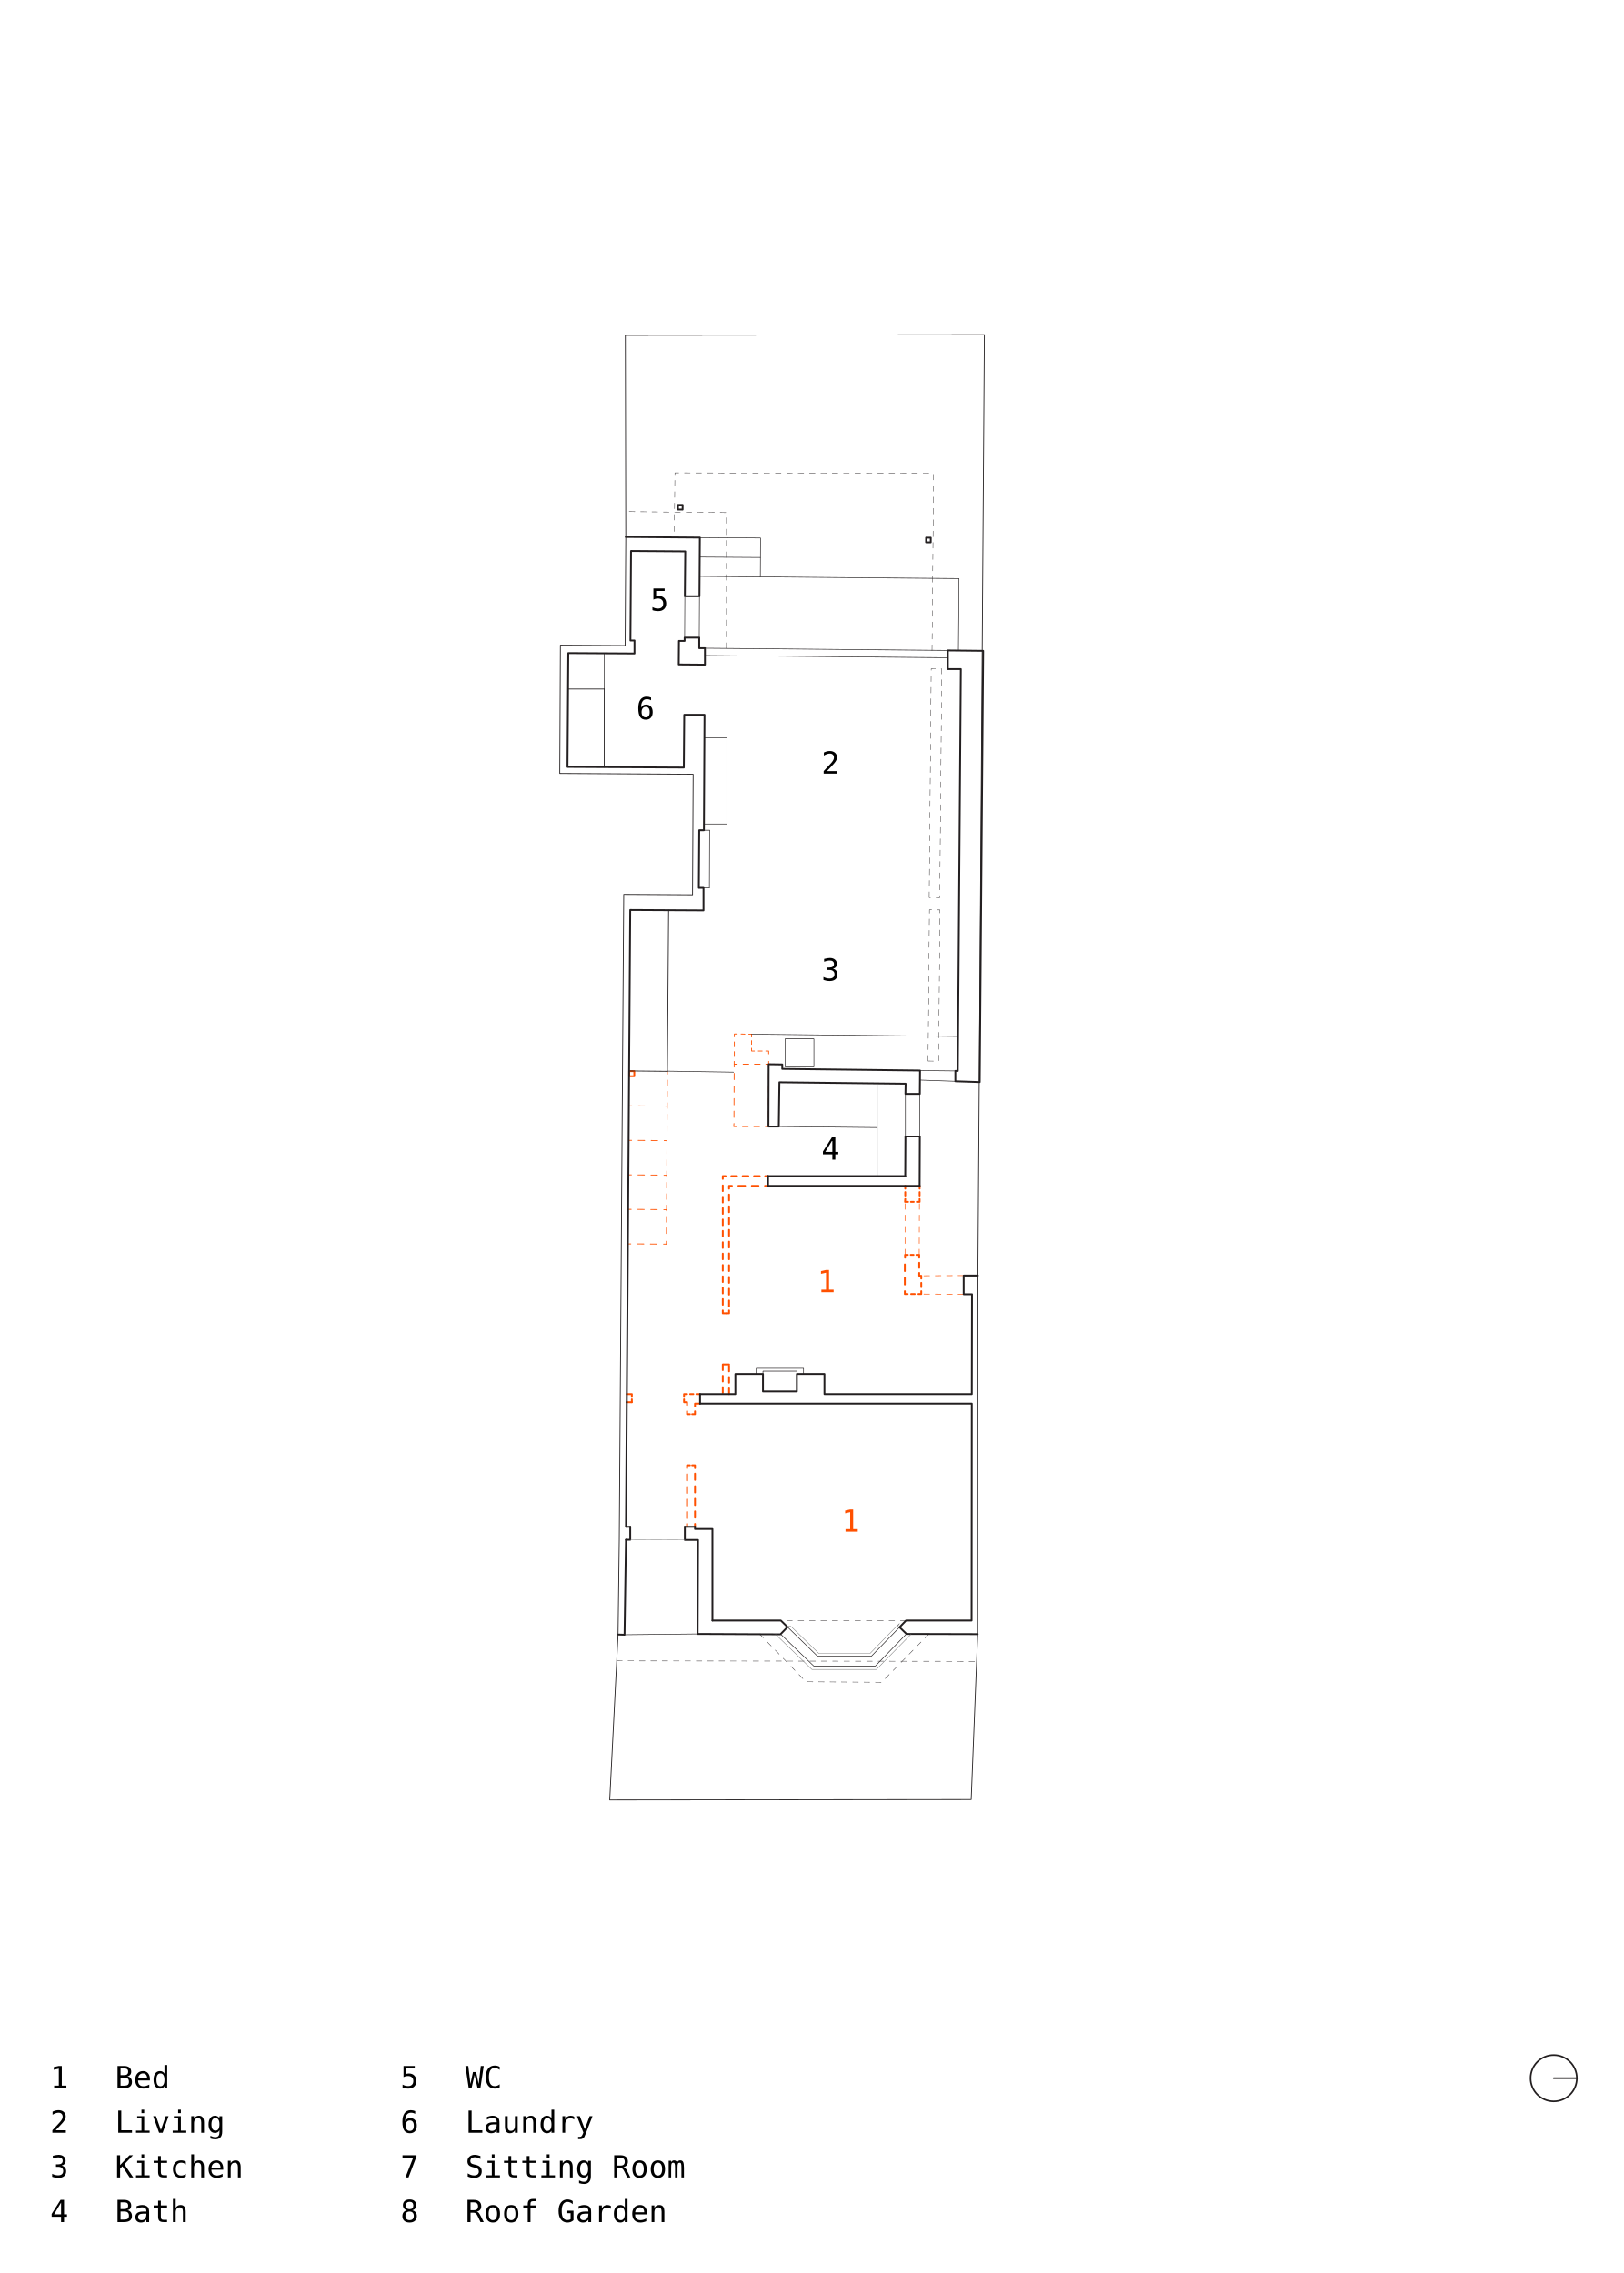
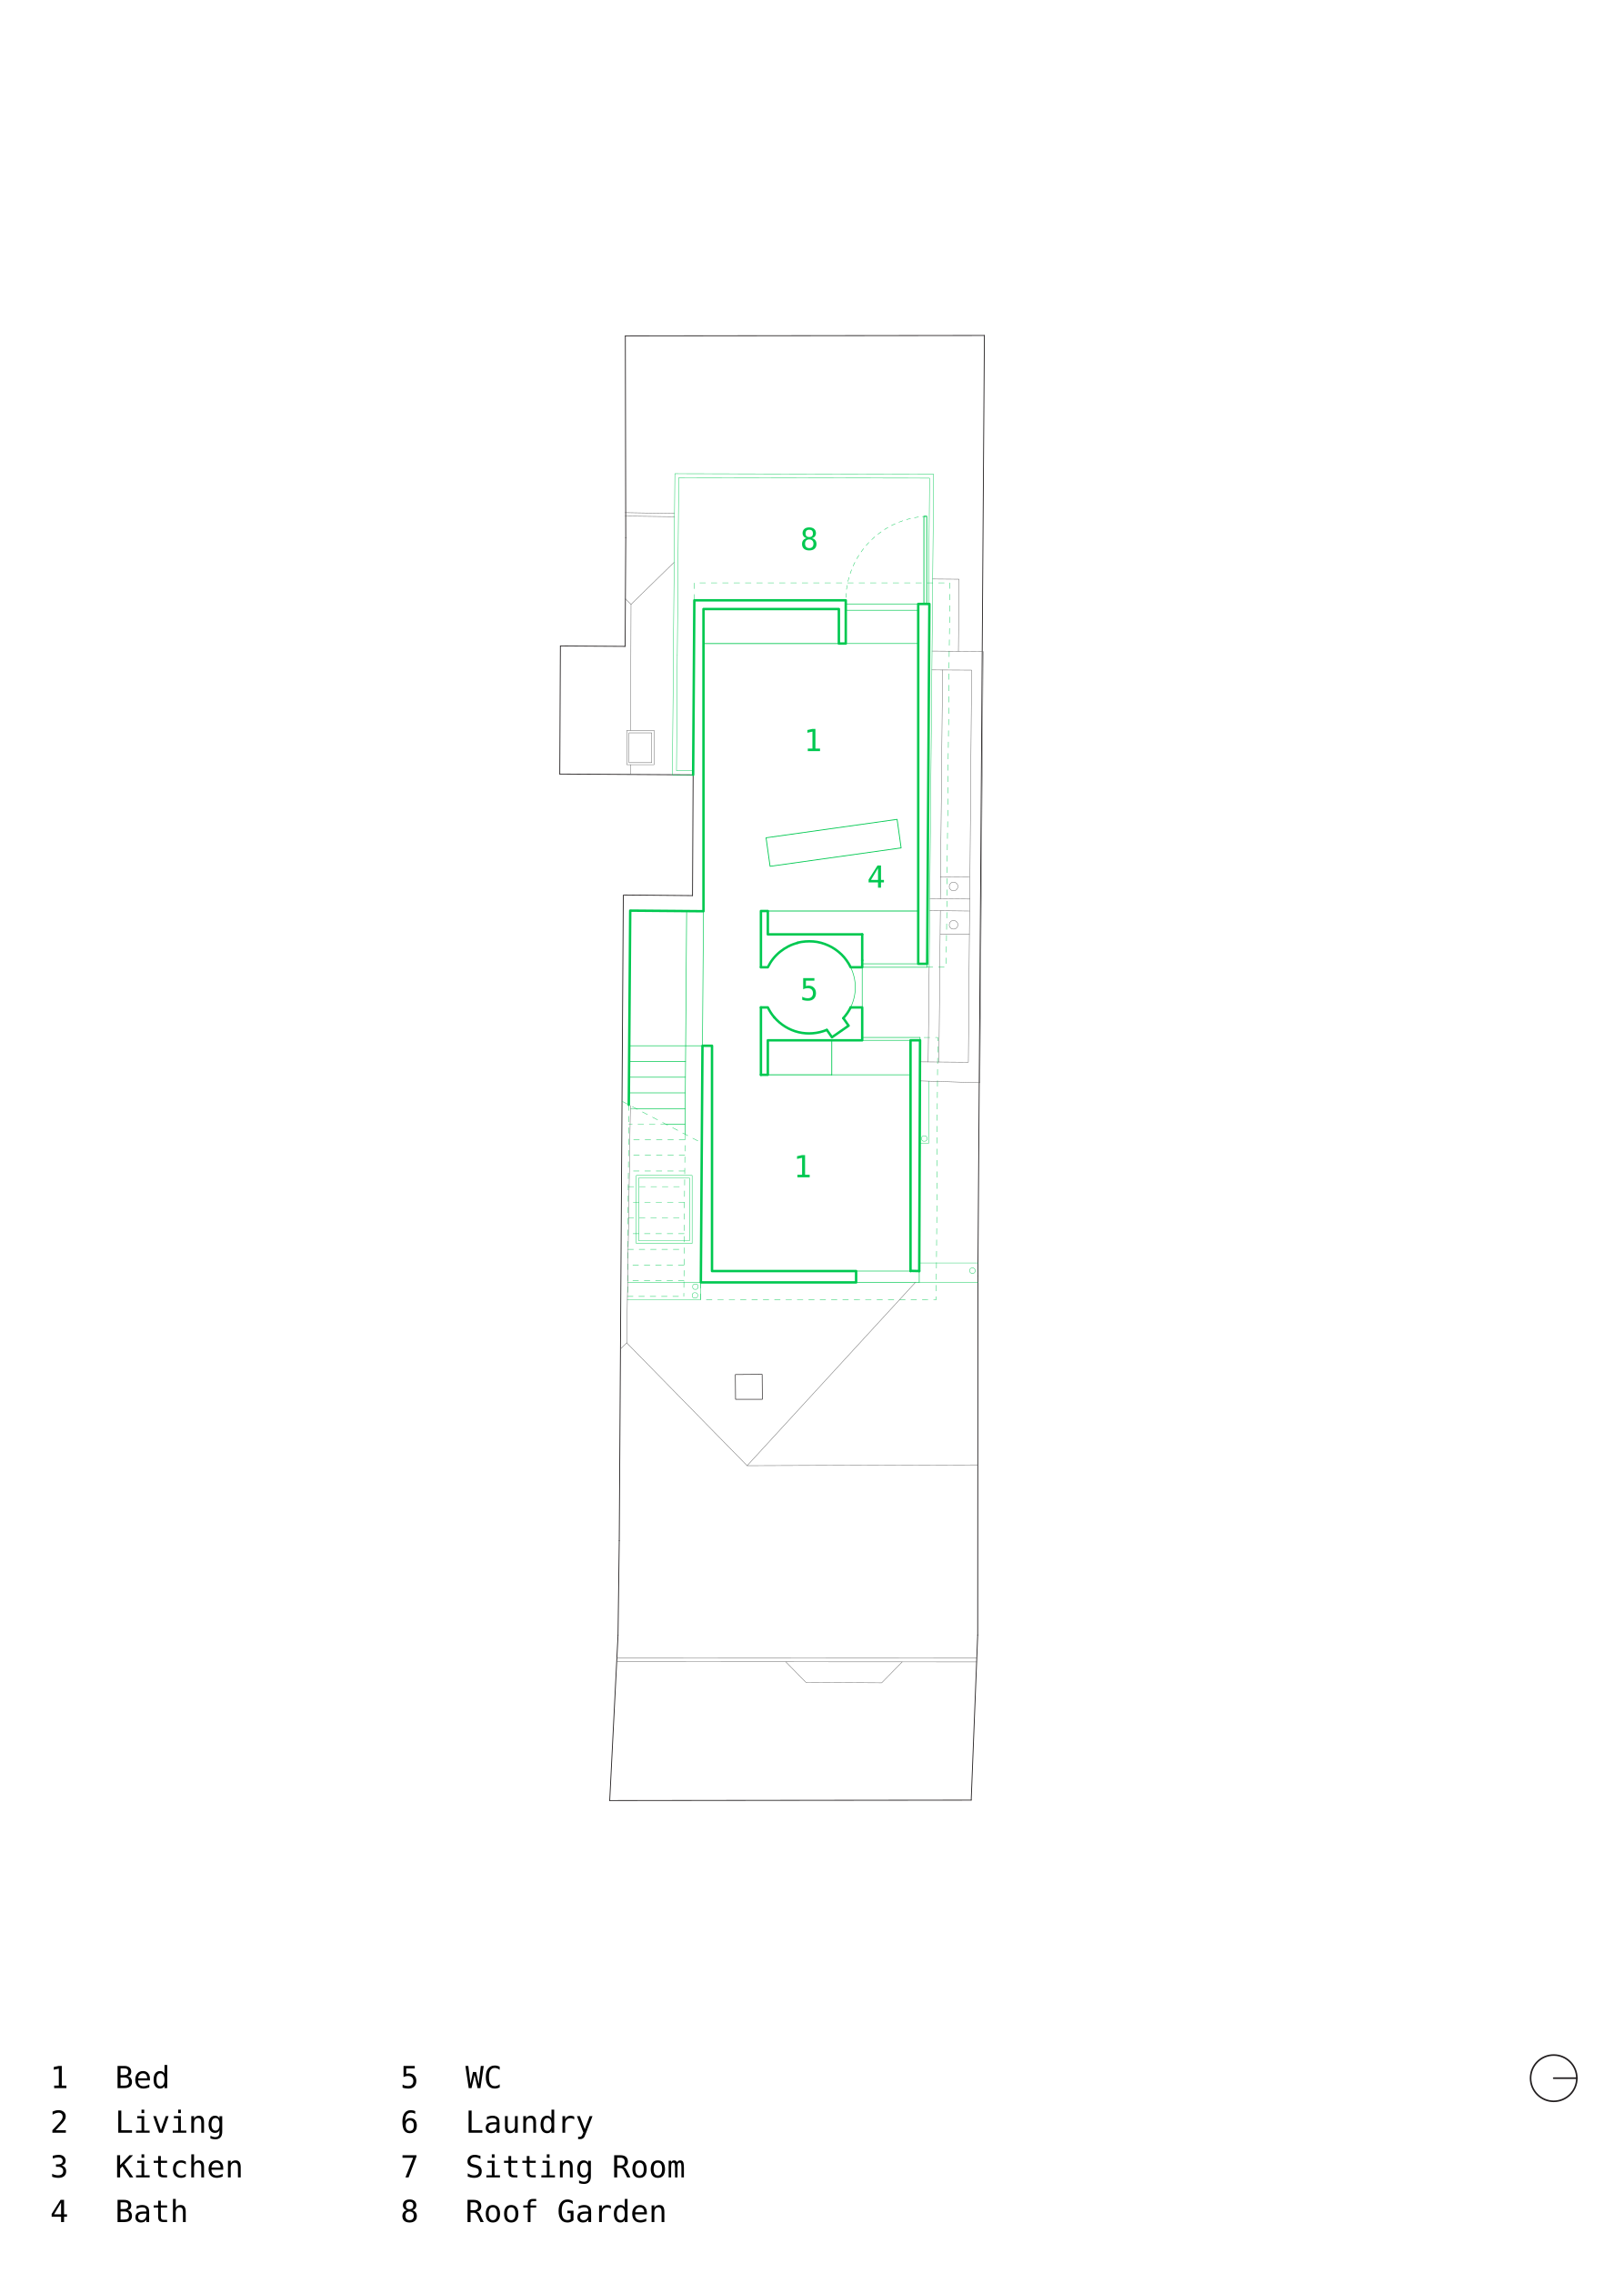
<svg xmlns="http://www.w3.org/2000/svg" id="Layer_1" version="1.1" viewBox="0 0 800 1120">
  <defs>
    <style>
      .st0 {
        stroke-width: .8px;
      }

-       .st0, .st1, .st2, .st3, .st4, .st5, .st6, .st7, .st8, .st9, .st10, .st11, .st12, .st13, .st14, .st15, .st16, .st17, .st18, .st19, .st20, .st21, .st22, .st23, .st24, .st25, .st26, .st27, .st28 {
+       .st0, .st1, .st2 {
+         stroke: #231f20;
+       }
+ 
+       .st0, .st1, .st2, .st3, .st4, .st5, .st6, .st7, .st8, .st9, .st10 {
        fill: none;
        stroke-linecap: round;
        stroke-linejoin: round;
      }

-       .st0, .st1, .st2, .st5, .st6, .st17, .st18 {
-         stroke: #231f20;
-       }
- 
-       .st1 {
-         stroke-width: .9px;
-       }
- 
-       .st2, .st3, .st9, .st10, .st11, .st13, .st19, .st20, .st21, .st22, .st24, .st25, .st26, .st28 {
-         stroke-width: .9px;
-       }
- 
-       .st3 {
-         stroke-dasharray: 2.1 2.1;
-       }
- 
-       .st3, .st4, .st7, .st8, .st9, .st10, .st11, .st12, .st13, .st15, .st16, .st19, .st20, .st21, .st22, .st23, .st24, .st25, .st26, .st27, .st28 {
-         stroke: #ff5000;
-       }
- 
-       .st4 {
-         stroke-dasharray: 1.9 1.9;
-       }
- 
-       .st4, .st5, .st7, .st8, .st12, .st15, .st23, .st27 {
-         stroke-width: .4px;
-       }
- 
-       .st29, .st30, .st31, .st32 {
+       .st11, .st12, .st13 {
        isolation: isolate;
      }

-       .st29, .st30, .st32 {
+       .st11, .st13 {
        font-family: AndaleMono, 'Andale Mono';
        font-size: 15px;
      }

-       .st6, .st16 {
+       .st1, .st4 {
+         stroke-width: .4px;
+       }
+ 
+       .st2 {
        stroke-width: .3px;
      }

-       .st30 {
-         fill: #ff5000;
+       .st3 {
+         stroke: #5b5b5b;
+       }
+ 
+       .st3, .st8, .st9, .st10 {
+         stroke-width: .2px;
+       }
+ 
+       .st4, .st5, .st6, .st7, .st8, .st9, .st10 {
+         stroke: #00c850;
+       }
+ 
+       .st5 {
+         stroke-width: .4px;
+       }
+ 
+       .st6 {
+         stroke-width: .3px;
      }

      .st7 {
-         stroke-dasharray: 2.4 2.4;
-       }
- 
-       .st8, .st10 {
-         stroke-dasharray: 2.8 2.8;
-       }
- 
-       .st9 {
-         stroke-dasharray: 2.5 2.5;
-       }
- 
-       .st11 {
-         stroke-dasharray: 3.3 3.3;
-       }
- 
-       .st12 {
-         stroke-dasharray: 3.2 3.2;
-       }
- 
-       .st13, .st16 {
-         stroke-dasharray: 2.8;
-       }
- 
-       .st14 {
-         stroke: #696969;
-       }
- 
-       .st14, .st18 {
-         stroke-width: .2px;
-       }
- 
-       .st15, .st19 {
-         stroke-dasharray: 1.8 1.8;
-       }
- 
-       .st17 {
-         stroke-width: .2px;
-       }
- 
-       .st17, .st18 {
+         stroke-width: 1.2px;
+       }
+ 
+       .st8 {
+         stroke-dasharray: 2;
+       }
+ 
+       .st13 {
+         fill: #00c850;
+       }
+ 
+       .st10 {
        stroke-dasharray: 2.8 2.8 2.8 2.8 2.8 2.8;
-       }
- 
-       .st21 {
-         stroke-dasharray: 1.6 1.6;
-       }
- 
-       .st22 {
-         stroke-dasharray: 2.5;
-       }
- 
-       .st24 {
-         stroke-dasharray: 1.4 1.4;
-       }
- 
-       .st25 {
-         stroke-dasharray: 2.9 2.9;
-       }
- 
-       .st26, .st27 {
-         stroke-dasharray: 3.1 3.1;
-       }
- 
-       .st28 {
-         stroke-dasharray: 1.7 1.7;
-       }
- 
-       .st32 {
-         letter-spacing: .9em;
      }
    </style>
  </defs>
  <g id="_0-PLAN-ABOVE">
-     <polyline class="st18" points="457.7 805.1 434.4 828.9 397.1 828.7 374.2 805.1" />
-     <line class="st18" x1="446.4" y1="798.5" x2="384.7" y2="798.5" />
-   </g>
-   <g id="_0-Demolition">
-     <g>
-       <line class="st23" x1="361.7" y1="524.4" x2="361.7" y2="523" />
-       <line class="st7" x1="361.8" y1="520.6" x2="361.8" y2="512.1" />
-       <polyline class="st23" points="361.8 510.9 361.8 509.5 363.2 509.5" />
-       <line class="st4" x1="365.1" y1="509.5" x2="368" y2="509.6" />
-       <polyline class="st23" points="368.9 509.6 370.3 509.6 370.3 511" />
-       <line class="st15" x1="370.3" y1="512.8" x2="370.3" y2="515.6" />
-       <polyline class="st23" points="370.3 516.5 370.3 517.9 371.7 517.9" />
-       <line class="st4" x1="373.6" y1="517.9" x2="376.4" y2="517.9" />
-       <polyline class="st23" points="377.3 517.9 378.7 517.9 378.7 519.3" />
-       <line class="st23" x1="378.7" y1="523" x2="378.7" y2="524.4" />
-     </g>
-     <g>
-       <polyline class="st23" points="378.7 525.9 378.7 524.4 377.3 524.4" />
-       <line class="st8" x1="374.5" y1="524.4" x2="364.6" y2="524.4" />
-       <polyline class="st23" points="363.2 524.4 361.7 524.4 361.7 525.8" />
-       <line class="st27" x1="361.7" y1="528.9" x2="361.6" y2="552.1" />
-       <polyline class="st23" points="361.6 553.6 361.5 555.1 363 555.1" />
-       <line class="st8" x1="365.8" y1="555.1" x2="375.7" y2="555.1" />
-       <polyline class="st23" points="377.1 555.1 378.6 555.1 378.6 553.6" />
-       <line class="st27" x1="378.6" y1="550.6" x2="378.7" y2="527.4" />
-     </g>
-     <g>
-       <line class="st20" x1="342.4" y1="752.3" x2="342.4" y2="750.9" />
-       <line class="st26" x1="342.4" y1="747.8" x2="342.4" y2="724.9" />
-       <polyline class="st20" points="342.4 723.4 342.4 722 341 722" />
-       <polyline class="st20" points="339.9 722 338.5 722 338.5 723.4" />
-       <line class="st26" x1="338.5" y1="726.4" x2="338.5" y2="749.4" />
-       <line class="st20" x1="338.5" y1="750.9" x2="338.5" y2="752.3" />
-     </g>
-     <g>
-       <line class="st23" x1="309.4" y1="612.9" x2="310.8" y2="612.9" />
-       <line class="st12" x1="314" y1="612.9" x2="325.3" y2="613" />
-       <line class="st23" x1="326.9" y1="613" x2="328.3" y2="613" />
-     </g>
-     <line class="st16" x1="445.9" y1="618.3" x2="445.9" y2="592.2" />
-     <line class="st13" x1="356.1" y1="672.3" x2="356.1" y2="686.9" />
-     <line class="st13" x1="359.2" y1="672.3" x2="356.1" y2="672.3" />
-     <line class="st13" x1="359.2" y1="686.9" x2="359.2" y2="672.3" />
-     <g>
-       <polyline class="st20" points="453.9 636.2 453.9 637.6 452.5 637.6" />
-       <line class="st19" x1="450.7" y1="637.6" x2="448.1" y2="637.6" />
-       <polyline class="st20" points="447.2 637.6 445.8 637.6 445.8 636.2" />
-       <line class="st11" x1="445.8" y1="632.9" x2="445.8" y2="621.4" />
-       <polyline class="st20" points="445.9 619.7 445.9 618.3 447.3 618.3" />
-       <line class="st24" x1="448.7" y1="618.3" x2="450.8" y2="618.3" />
-       <polyline class="st20" points="451.5 618.3 452.9 618.3 452.9 619.7" />
-       <line class="st9" x1="452.9" y1="622.2" x2="452.9" y2="625.9" />
-       <polyline class="st20" points="452.9 627.2 452.9 628.6 453.9 628.6 453.9 630" />
-       <line class="st3" x1="453.9" y1="632.1" x2="453.9" y2="635.2" />
-     </g>
-     <line class="st22" x1="311.3" y1="690.9" x2="308.8" y2="690.9" />
-     <g>
-       <line class="st23" x1="328.4" y1="596.1" x2="327" y2="596.1" />
-       <line class="st12" x1="323.8" y1="596" x2="312.6" y2="595.9" />
-       <line class="st23" x1="311" y1="595.9" x2="309.5" y2="595.9" />
-     </g>
-     <g>
-       <line class="st20" x1="378.3" y1="584.3" x2="376.9" y2="584.3" />
-       <line class="st11" x1="373.7" y1="584.3" x2="362.2" y2="584.3" />
-       <polyline class="st20" points="360.6 584.3 359.2 584.3 359.2 585.7" />
-       <line class="st25" x1="359.2" y1="588.6" x2="359.2" y2="644.3" />
-       <polyline class="st20" points="359.2 645.7 359.2 647.1 357.8 647.1" />
-       <polyline class="st20" points="357.5 647.1 356.1 647.1 356.1 645.7" />
-       <line class="st10" x1="356.1" y1="642.9" x2="356.1" y2="582.3" />
-       <polyline class="st20" points="356.1 580.9 356.1 579.5 357.5 579.5" />
-       <line class="st10" x1="360.3" y1="579.5" x2="375.6" y2="579.5" />
-       <line class="st20" x1="377" y1="579.5" x2="378.4" y2="579.5" />
-     </g>
-     <line class="st16" x1="452.9" y1="618.3" x2="453" y2="592.2" />
-     <line class="st16" x1="474.8" y1="628.5" x2="453.9" y2="628.6" />
-     <line class="st16" x1="474.8" y1="637.7" x2="453.9" y2="637.6" />
-     <g>
-       <line class="st23" x1="328.5" y1="579.1" x2="327.1" y2="579.1" />
-       <line class="st12" x1="323.9" y1="579" x2="312.7" y2="578.9" />
-       <line class="st23" x1="311.1" y1="578.9" x2="309.7" y2="578.9" />
-     </g>
-     <g>
-       <line class="st23" x1="328.6" y1="562.1" x2="327.2" y2="562" />
-       <line class="st12" x1="324" y1="562" x2="312.8" y2="561.9" />
-       <line class="st23" x1="311.2" y1="561.9" x2="309.8" y2="561.9" />
-     </g>
-     <g>
-       <line class="st23" x1="328.7" y1="545.1" x2="327.3" y2="545" />
-       <line class="st12" x1="324.1" y1="545" x2="312.9" y2="544.9" />
-       <line class="st23" x1="311.3" y1="544.9" x2="309.9" y2="544.9" />
-     </g>
-     <g>
-       <line class="st23" x1="328.8" y1="527.9" x2="328.8" y2="529.3" />
-       <line class="st8" x1="328.8" y1="532.2" x2="328.3" y2="610.2" />
-       <line class="st23" x1="328.3" y1="611.6" x2="328.3" y2="613" />
-     </g>
-     <g>
-       <polyline class="st20" points="308.8 686.9 311.3 686.9 311.3 688.3" />
-       <line class="st20" x1="311.3" y1="689.5" x2="311.3" y2="690.9" />
-     </g>
-     <g>
-       <polyline class="st20" points="344.5 691.6 342.4 691.6 342.4 693" />
-       <polyline class="st20" points="342.4 695.4 342.4 696.8 341 696.8" />
-       <polyline class="st20" points="339.9 696.8 338.5 696.8 338.5 695.4" />
-       <polyline class="st20" points="338.5 692.3 338.5 690.9 337 690.9 337 689.5" />
-       <polyline class="st20" points="337 688.3 337 686.9 338.5 686.9" />
-       <line class="st21" x1="340" y1="686.9" x2="342.3" y2="686.9" />
-       <line class="st20" x1="343.1" y1="686.9" x2="344.5" y2="686.9" />
-     </g>
-     <g>
-       <line class="st20" x1="453.1" y1="584.3" x2="453.1" y2="585.7" />
-       <line class="st28" x1="453.1" y1="587.4" x2="453.1" y2="590" />
-       <polyline class="st20" points="453.1 590.8 453.1 592.2 453 592.2 451.7 592.2" />
-       <line class="st24" x1="450.2" y1="592.2" x2="448.1" y2="592.2" />
-       <polyline class="st20" points="447.4 592.2 445.9 592.2 446 590.8" />
-       <line class="st28" x1="446" y1="589.1" x2="446" y2="586.6" />
-       <line class="st20" x1="446" y1="585.7" x2="446" y2="584.3" />
-     </g>
-     <rect class="st20" x="310" y="527.8" width="2.5" height="2.5" />
+     <line class="st4" x1="378.3" y1="448.9" x2="452.4" y2="448.9" />
+   </g>
+   <g id="_0-05-Ele">
+     <polyline class="st3" points="459.5 285.3 472.5 285.4 472.2 320.9" />
  </g>
  <g id="_0-00-Title">
-     <polygon class="st5" points="485 165 481.8 628.5 481.7 805.3 478.5 886.7 300.4 886.9 304.5 805.4 305.1 758.8 307.3 440.7 341.2 440.9 341.5 381.5 275.8 381.1 276.1 317.9 308 318.1 308.3 264.6 308.1 165.2 485 165" />
-     <line class="st5" x1="308.1" y1="165.2" x2="485" y2="165" />
+     <line class="st1" x1="485" y1="165.3" x2="481.8" y2="628.8" />
+     <line class="st1" x1="308" y1="318.5" x2="308.3" y2="264.9" />
+     <line class="st1" x1="276.1" y1="318.3" x2="308" y2="318.5" />
+     <line class="st1" x1="275.8" y1="381.4" x2="276.1" y2="318.3" />
+     <line class="st1" x1="341.5" y1="381.8" x2="275.8" y2="381.4" />
+     <line class="st1" x1="341.2" y1="441.3" x2="341.5" y2="381.8" />
+     <line class="st1" x1="307.3" y1="441" x2="341.2" y2="441.3" />
+     <line class="st1" x1="305.1" y1="759.1" x2="307.1" y2="441.1" />
+     <line class="st1" x1="304.5" y1="805.7" x2="305.1" y2="759.1" />
+     <line class="st1" x1="300.4" y1="887.2" x2="304.5" y2="805.7" />
+     <line class="st1" x1="308.3" y1="264.9" x2="308.1" y2="165.5" />
+     <line class="st1" x1="308.1" y1="165.5" x2="485" y2="165.3" />
+     <line class="st1" x1="478.5" y1="887" x2="300.4" y2="887.2" />
+     <line class="st1" x1="481.7" y1="805.6" x2="478.5" y2="887" />
+     <line class="st1" x1="481.8" y1="628.8" x2="481.7" y2="805.6" />
  </g>
  <g id="Window_Door_Stairs">
-     <line class="st6" x1="370.3" y1="509.6" x2="472" y2="510.7" />
-     <line class="st6" x1="432.2" y1="555.6" x2="383.7" y2="555.1" />
-     <rect class="st6" x="386.8" y="511.9" width="14.2" height="13.8" />
-     <line class="st6" x1="297.7" y1="321.9" x2="297.7" y2="339.5" />
-     <line class="st6" x1="337.3" y1="314.2" x2="337.4" y2="293.8" />
-     <line class="st6" x1="344.5" y1="314.2" x2="344.6" y2="293.8" />
-     <line class="st6" x1="470.7" y1="532.8" x2="453.2" y2="532.2" />
-     <line class="st6" x1="470.7" y1="527.7" x2="453.2" y2="527.5" />
-     <line class="st6" x1="453.2" y1="560" x2="453.2" y2="539" />
-     <polyline class="st6" points="443.2 801.8 429.3 816.1 402.8 816.1 388 801.7" />
-     <polyline class="st6" points="446.6 805.1 431.3 820.9 400.9 820.9 384.6 805.2" />
-     <line class="st6" x1="446.1" y1="560" x2="446.1" y2="539" />
-     <line class="st6" x1="347.3" y1="323" x2="467" y2="324.1" />
-     <line class="st6" x1="347.3" y1="319.4" x2="467" y2="320.5" />
-     <polyline class="st6" points="347.1 363.5 358.1 363.5 358.1 406 346.8 406" />
-     <line class="st6" x1="346.6" y1="437.5" x2="349.5" y2="437.5" />
-     <line class="st6" x1="349.5" y1="437.5" x2="349.6" y2="409.1" />
-     <line class="st6" x1="346.8" y1="409.1" x2="349.6" y2="409.1" />
-     <line class="st6" x1="432.2" y1="579.5" x2="432.2" y2="533.8" />
-     <line class="st6" x1="307.7" y1="805.5" x2="343.7" y2="805.1" />
-     <polyline class="st6" points="344.7 284 472.5 285.1 472.2 320.6" />
-     <polyline class="st6" points="344.8 264.9 374.7 265.1 374.6 284.2" />
-     <line class="st6" x1="344.7" y1="274.5" x2="374.6" y2="274.7" />
-     <polyline class="st6" points="392.6 677 392.6 675.6 375.9 675.6 375.9 677" />
-     <polyline class="st6" points="395.9 677 395.9 674.2 372.6 674.2 372.6 677" />
-     <line class="st6" x1="328.8" y1="527.8" x2="361.4" y2="528.3" />
+     <line class="st6" x1="337.5" y1="554" x2="328.3" y2="554" />
+     <line class="st6" x1="424.8" y1="476.6" x2="424.8" y2="496.4" />
+     <line class="st6" x1="409.8" y1="529.6" x2="448.6" y2="529.6" />
+     <path class="st6" d="M419.1,496.4c1.5-3.1,2.3-6.5,2.3-9.9s-.8-6.8-2.3-9.9" />
+     <line class="st6" x1="452.4" y1="300.7" x2="416.7" y2="300.7" />
+     <line class="st6" x1="452.4" y1="297.6" x2="416.7" y2="297.6" />
+     <line class="st6" x1="416.7" y1="317.1" x2="452.4" y2="317.1" />
+     <line class="st6" x1="346.1" y1="515.3" x2="346.6" y2="449" />
+     <line class="st6" x1="421.8" y1="626.3" x2="452.9" y2="626.3" />
+     <line class="st6" x1="452.9" y1="626.3" x2="452.9" y2="631.9" />
+     <line class="st6" x1="452.9" y1="631.9" x2="421.8" y2="631.9" />
+     <line class="st6" x1="453.3" y1="511.2" x2="453.3" y2="512.6" />
+     <line class="st6" x1="453.3" y1="512.6" x2="424.8" y2="512.6" />
+     <line class="st6" x1="453.3" y1="511.2" x2="424.8" y2="511.2" />
+     <line class="st6" x1="456.8" y1="476.6" x2="456.8" y2="474.9" />
+     <line class="st6" x1="456.8" y1="474.9" x2="424.8" y2="474.9" />
+     <line class="st6" x1="456.8" y1="476.6" x2="424.8" y2="476.6" />
+     <line class="st6" x1="337.5" y1="558.8" x2="338.3" y2="448.9" />
+     <line class="st6" x1="346.1" y1="515.3" x2="310" y2="515.3" />
+     <line class="st6" x1="337.8" y1="523.1" x2="310" y2="523.1" />
+     <line class="st6" x1="337.7" y1="530.8" x2="309.9" y2="530.8" />
+     <line class="st6" x1="337.6" y1="538.5" x2="309.9" y2="538.5" />
+     <line class="st6" x1="337.6" y1="546.3" x2="313.5" y2="546.3" />
+     <line class="st3" x1="477.6" y1="460.2" x2="463.3" y2="460.2" />
+     <line class="st3" x1="477.6" y1="432.2" x2="463.3" y2="432.1" />
  </g>
  <g id="Accessory">
-     <line class="st5" x1="297.7" y1="339.5" x2="297.7" y2="378" />
-     <line class="st5" x1="279.9" y1="339.5" x2="297.7" y2="339.5" />
-     <line class="st5" x1="328.8" y1="527.9" x2="329.4" y2="448.5" />
-     <line class="st5" x1="328.8" y1="527.9" x2="310" y2="527.7" />
+     <line class="st10" x1="306.6" y1="542.7" x2="345.8" y2="563.2" />
+     <rect class="st4" x="455.2" y="254.4" width="1.4" height="42.8" />
+     <line class="st4" x1="378.3" y1="529.6" x2="409.8" y2="529.6" />
+     <line class="st4" x1="413.3" y1="317.1" x2="346.6" y2="317.1" />
+     <rect class="st5" x="378.1" y="408.2" width="65.2" height="14.2" transform="translate(-53.8 61.2) rotate(-8)" />
+     <line class="st4" x1="409.8" y1="512.6" x2="409.8" y2="529.6" />
  </g>
  <g id="Windows_Site">
-     <rect class="st17" x="404.6" y="383.3" width="112.7" height="5.2" transform="translate(71 843.5) rotate(-89.5)" />
-     <rect class="st17" x="422.9" y="483" width="74.5" height="5.2" transform="translate(-29.4 941.5) rotate(-89.5)" />
-     <polyline class="st18" points="459.2 320.5 460 233.3 332.5 233 332.2 264.8" />
-     <polyline class="st18" points="357.9 319.5 357.9 252.6 308.3 252.1" />
-     <line class="st18" x1="303.8" y1="818.4" x2="481.2" y2="818.6" />
+     <polyline class="st10" points="456.8 476.6 466.2 476.6 468 287.2 342.1 287.2 342.1 295.8" />
+     <polyline class="st10" points="345.3 631.9 345.2 640.3 461.3 640.4 462 511.2 453.3 511.2" />
  </g>
  <g id="Wall">
-     <line class="st2" x1="446" y1="579.5" x2="378.4" y2="579.5" />
-     <line class="st2" x1="378.4" y1="579.5" x2="378.4" y2="584.3" />
-     <polyline class="st2" points="344.9 686.9 362.3 686.9 362.3 677 375.9 677 375.9 685.6 392.6 685.6 392.6 677 406.2 677 406.2 686.9 478.8 686.9 478.9 637.7 474.8 637.7 474.8 628.5 481.8 628.5" />
-     <polyline class="st2" points="337.4 752.3 337.4 758.8 343.9 758.8 343.7 805.1 384.5 805.3 388 801.7 384.7 798.5 351 798.5" />
-     <polyline class="st2" points="351 798.5 351 753.4 342.4 753.4 342.4 752.3" />
-     <line class="st2" x1="342.4" y1="752.3" x2="337.4" y2="752.3" />
-     <line class="st2" x1="310.5" y1="752.3" x2="308.5" y2="752.3" />
-     <line class="st2" x1="308.4" y1="752.3" x2="308.8" y2="690.9" />
-     <polyline class="st2" points="308.8 690.9 310.5 448.4 346.6 448.6 346.6 437.5 344.3 437.5 344.5 409.1 346.8 409.1 347.1 352.2 337.1 352.2 336.9 378.2 279.6 377.9 280 321.8 312.6 322 312.6 315.6 310.6 315.6 310.9 271.5 337.6 271.7 337.4 293.8 344.6 293.8 344.8 264.9 308.3 264.6" />
-     <polyline class="st2" points="344.9 691.6 478.8 691.6 478.7 798.5 446.4 798.5 443.2 801.8 446.6 805.1 481.7 805.2" />
-     <polyline class="st2" points="310.5 752.3 310.5 758.7 308.4 758.7" />
-     <polyline class="st2" points="308.4 758.7 307.7 805.5 304.5 805.4" />
-     <polygon class="st2" points="467 320.5 467 329.7 473.4 329.7 471.9 527.7 470.7 527.7 470.7 532.8 482.7 533.2 484.4 320.7 467 320.5" />
-     <polyline class="st2" points="446 579.5 446.1 560 453.2 560 453.1 584.3" />
-     <polygon class="st2" points="453.3 527.5 453.2 539 446.1 539 446.2 534 384 533.3 383.7 555.1 378.6 555.1 378.7 524.4 385.4 524.5 385.4 526.7 453.3 527.5" />
-     <line class="st2" x1="378.4" y1="584.3" x2="453.1" y2="584.3" />
-     <polygon class="st2" points="347.3 327.5 334.4 327.4 334.5 315.8 337.3 315.8 337.3 314.2 344.5 314.2 344.5 319.4 347.3 319.4 347.3 327.5" />
-     <line class="st2" x1="344.9" y1="691.6" x2="344.9" y2="686.9" />
-     <rect class="st1" x="456.3" y="264.9" width="2.3" height="2.3" transform="translate(187.4 721.2) rotate(-89.5)" />
-     <rect class="st1" x="334" y="248.8" width="2.3" height="2.3" transform="translate(82.3 582.9) rotate(-89.5)" />
+     <line class="st7" x1="448.6" y1="626.2" x2="452.9" y2="626.3" />
+     <polygon class="st7" points="457.9 297.6 456.8 474.9 452.4 474.9 452.4 473.2 452.4 300.7 452.4 297.6 453.6 297.6 457.9 297.6" />
+     <polyline class="st7" points="374.9 529.6 378.3 529.6 378.3 512.6 424.8 512.6 424.8 509.8 424.8 496.4 419.1 496.4" />
+     <line class="st7" x1="374.9" y1="529.6" x2="374.9" y2="496.4" />
+     <polyline class="st7" points="448.6 626.3 448.6 512.6 449.7 512.6 453.3 512.6 452.9 626.3" />
+     <polyline class="st7" points="407.4 507.5 409.9 511.1 418.1 505.4 415.5 501.7" />
+     <polyline class="st7" points="374.9 476.6 374.9 448.9 378.3 448.9 378.3 460.4 424.8 460.4" />
+     <path class="st7" d="M393,464.6c-3.2.8-6.1,2.3-8.7,4.4s-4.6,4.7-6,7.6h-3.4" />
+     <path class="st7" d="M415.5,501.7c1.4-1.6,2.7-3.4,3.6-5.3" />
+     <path class="st7" d="M424.8,473.2v3.4h-5.7c-1.1-2.3-2.7-4.5-4.5-6.3-1.9-1.8-4-3.3-6.4-4.4s-4.9-1.8-7.5-2-5.2,0-7.7.6" />
+     <path class="st7" d="M381.5,501.3c3.1,3.6,7.3,6.2,11.9,7.3,4.6,1.1,9.5.7,13.9-1.1" />
+     <polyline class="st7" points="341.5 381.8 342.1 295.8 416.7 295.8 416.7 317.1 413.3 317.1 413.3 300.1 346.6 300.1 346.6 449 310.5 448.7 309.8 544.4" />
+     <path class="st7" d="M374.9,496.4h3.4c.9,1.8,1.9,3.4,3.2,4.9" />
+     <line class="st7" x1="424.8" y1="460.4" x2="424.8" y2="473.2" />
+     <polygon class="st7" points="346.1 515.3 350.8 515.3 350.8 626.3 421.8 626.3 421.8 631.9 345.3 631.9 346.1 515.3" />
+     <polygon class="st2" points="375.5 677.2 362.3 677.3 362.4 689.5 375.6 689.5 375.5 677.2" />
  </g>
  <g id="TEXT">
    <circle class="st0" cx="765.5" cy="1024" r="11.4" />
    <line class="st0" x1="777" y1="1024" x2="765.5" y2="1024" />
-     <g class="st31">
-       <text class="st29" transform="translate(24.7 1028.9)">
-         <tspan x="0" y="0">1</tspan>
-       </text>
-       <text class="st32" transform="translate(33.7 1028.9)">
-         <tspan x="0" y="0"> </tspan>
-       </text>
-       <text class="st29" transform="translate(56.7 1028.9)">
-         <tspan x="0" y="0">Bed</tspan>
-       </text>
-       <text class="st29" transform="translate(24.7 1050.9)">
-         <tspan x="0" y="0">2</tspan>
-       </text>
-       <text class="st32" transform="translate(33.7 1050.9)">
-         <tspan x="0" y="0"> </tspan>
-       </text>
-       <text class="st29" transform="translate(56.7 1050.9)">
-         <tspan x="0" y="0">Living</tspan>
-       </text>
-       <text class="st29" transform="translate(24.7 1072.9)">
-         <tspan x="0" y="0">3</tspan>
-       </text>
-       <text class="st32" transform="translate(33.7 1072.9)">
-         <tspan x="0" y="0"> </tspan>
-       </text>
-       <text class="st29" transform="translate(56.7 1072.9)">
-         <tspan x="0" y="0">Kitchen</tspan>
-       </text>
-       <text class="st29" transform="translate(24.7 1094.9)">
-         <tspan x="0" y="0">4</tspan>
-       </text>
-       <text class="st32" transform="translate(33.7 1094.9)">
-         <tspan x="0" y="0"> </tspan>
-       </text>
-       <text class="st29" transform="translate(56.7 1094.9)">
-         <tspan x="0" y="0">Bath</tspan>
-       </text>
-     </g>
-     <g class="st31">
-       <text class="st29" transform="translate(197.3 1028.9)">
-         <tspan x="0" y="0">5</tspan>
-       </text>
-       <text class="st32" transform="translate(206.3 1028.9)">
-         <tspan x="0" y="0"> </tspan>
-       </text>
-       <text class="st29" transform="translate(229.3 1028.9)">
-         <tspan x="0" y="0">WC</tspan>
-       </text>
-       <text class="st29" transform="translate(197.3 1050.9)">
-         <tspan x="0" y="0">6</tspan>
-       </text>
-       <text class="st32" transform="translate(206.3 1050.9)">
-         <tspan x="0" y="0"> </tspan>
-       </text>
-       <text class="st29" transform="translate(229.3 1050.9)">
-         <tspan x="0" y="0">Laundry</tspan>
-       </text>
-       <text class="st29" transform="translate(197.3 1072.9)">
-         <tspan x="0" y="0">7</tspan>
-       </text>
-       <text class="st32" transform="translate(206.3 1072.9)">
-         <tspan x="0" y="0"> </tspan>
-       </text>
-       <text class="st29" transform="translate(229.3 1072.9)">
-         <tspan x="0" y="0">Sitting Room</tspan>
-       </text>
-       <text class="st29" transform="translate(197.3 1094.9)">
-         <tspan x="0" y="0">8</tspan>
-       </text>
-       <text class="st32" transform="translate(206.3 1094.9)">
-         <tspan x="0" y="0"> </tspan>
-       </text>
-       <text class="st29" transform="translate(229.3 1094.9)">
-         <tspan x="0" y="0">Roof Garden</tspan>
-       </text>
-     </g>
-     <g class="st31">
-       <text class="st29" transform="translate(404.7 381.2)">
-         <tspan x="0" y="0">2</tspan>
-       </text>
-     </g>
-     <g class="st31">
-       <text class="st29" transform="translate(404.7 483.2)">
-         <tspan x="0" y="0">3</tspan>
-       </text>
-     </g>
-     <g class="st31">
-       <text class="st29" transform="translate(404.7 571.4)">
-         <tspan x="0" y="0">4</tspan>
-       </text>
-     </g>
-     <g class="st31">
-       <text class="st29" transform="translate(320.4 300.9)">
-         <tspan x="0" y="0">5</tspan>
-       </text>
-     </g>
-     <g class="st31">
-       <text class="st29" transform="translate(313.5 354.4)">
-         <tspan x="0" y="0">6</tspan>
-       </text>
-     </g>
-     <g class="st31">
-       <text class="st30" transform="translate(402.7 636.7)">
-         <tspan x="0" y="0">1</tspan>
-       </text>
-     </g>
-     <g class="st31">
-       <text class="st30" transform="translate(414.6 754.7)">
-         <tspan x="0" y="0">1</tspan>
-       </text>
+     <g class="st12">
+       <g class="st12">
+         <text class="st13" transform="translate(394.2 492.9)">
+           <tspan x="0" y="0">5</tspan>
+         </text>
+       </g>
+     </g>
+     <g class="st12">
+       <g class="st12">
+         <text class="st13" transform="translate(394.2 271)">
+           <tspan x="0" y="0">8</tspan>
+         </text>
+       </g>
+     </g>
+     <g class="st12">
+       <g class="st12">
+         <text class="st13" transform="translate(396 370.1)">
+           <tspan x="0" y="0">1</tspan>
+         </text>
+       </g>
+     </g>
+     <g class="st12">
+       <g class="st12">
+         <text class="st13" transform="translate(390.9 580.1)">
+           <tspan x="0" y="0">1</tspan>
+         </text>
+       </g>
+     </g>
+     <g class="st12">
+       <g class="st12">
+         <text class="st13" transform="translate(427.2 437.4)">
+           <tspan x="0" y="0">4</tspan>
+         </text>
+       </g>
+     </g>
+     <g class="st12">
+       <g class="st12">
+         <text class="st11" transform="translate(24.7 1028.9)">
+           <tspan x="0" y="0">1</tspan>
+         </text>
+       </g>
+       <g class="st12">
+         <text class="st11" transform="translate(56.7 1028.9)">
+           <tspan x="0" y="0">Bed</tspan>
+         </text>
+       </g>
+       <g class="st12">
+         <text class="st11" transform="translate(24.7 1050.9)">
+           <tspan x="0" y="0">2</tspan>
+         </text>
+       </g>
+       <g class="st12">
+         <text class="st11" transform="translate(56.7 1050.9)">
+           <tspan x="0" y="0">Living</tspan>
+         </text>
+       </g>
+       <g class="st12">
+         <text class="st11" transform="translate(24.7 1072.9)">
+           <tspan x="0" y="0">3</tspan>
+         </text>
+       </g>
+       <g class="st12">
+         <text class="st11" transform="translate(56.7 1072.9)">
+           <tspan x="0" y="0">Kitchen</tspan>
+         </text>
+       </g>
+       <g class="st12">
+         <text class="st11" transform="translate(24.7 1094.9)">
+           <tspan x="0" y="0">4</tspan>
+         </text>
+       </g>
+       <g class="st12">
+         <text class="st11" transform="translate(56.7 1094.9)">
+           <tspan x="0" y="0">Bath</tspan>
+         </text>
+       </g>
+     </g>
+     <g class="st12">
+       <g class="st12">
+         <text class="st11" transform="translate(197.3 1028.9)">
+           <tspan x="0" y="0">5</tspan>
+         </text>
+       </g>
+       <g class="st12">
+         <text class="st11" transform="translate(229.3 1028.9)">
+           <tspan x="0" y="0">WC</tspan>
+         </text>
+       </g>
+       <g class="st12">
+         <text class="st11" transform="translate(197.3 1050.9)">
+           <tspan x="0" y="0">6</tspan>
+         </text>
+       </g>
+       <g class="st12">
+         <text class="st11" transform="translate(229.3 1050.9)">
+           <tspan x="0" y="0">Laundry</tspan>
+         </text>
+       </g>
+       <g class="st12">
+         <text class="st11" transform="translate(197.3 1072.9)">
+           <tspan x="0" y="0">7</tspan>
+         </text>
+       </g>
+       <g class="st12">
+         <text class="st11" transform="translate(229.3 1072.9)">
+           <tspan x="0" y="0">Sitting Room</tspan>
+         </text>
+       </g>
+       <g class="st12">
+         <text class="st11" transform="translate(197.3 1094.9)">
+           <tspan x="0" y="0">8</tspan>
+         </text>
+       </g>
+       <g class="st12">
+         <text class="st11" transform="translate(229.3 1094.9)">
+           <tspan x="0" y="0">Roof Garden</tspan>
+         </text>
+       </g>
    </g>
  </g>
  <g id="Trees-2">
-     <path class="st14" d="M388,801.7h0c.3-.3.6-.4,1-.4s.7,0,1,.4c4.5,4.3,9,8.7,13.4,13h25.3c4.2-4.3,8.3-8.6,12.5-12.8s.6-.4,1-.4.7,0,1,.4" />
-     <polyline class="st14" points="448.9 805.2 431.8 822.6 400 822.6 382.1 805.3" />
-     <line class="st14" x1="310.5" y1="752.3" x2="337.4" y2="752.3" />
-     <line class="st14" x1="310.5" y1="758.7" x2="337.4" y2="758.8" />
+     <line class="st10" x1="309.1" y1="638.8" x2="336.9" y2="638.8" />
+     <line class="st10" x1="337" y1="631.1" x2="309.2" y2="631.1" />
+     <line class="st10" x1="337" y1="623.4" x2="309.2" y2="623.4" />
+     <line class="st10" x1="309.3" y1="615.6" x2="337.1" y2="615.6" />
+     <line class="st10" x1="337.1" y1="607.9" x2="309.3" y2="607.9" />
+     <line class="st10" x1="309.4" y1="600.2" x2="337.2" y2="600.2" />
+     <line class="st10" x1="337.2" y1="592.5" x2="309.4" y2="592.5" />
+     <line class="st10" x1="309.5" y1="584.7" x2="337.3" y2="584.7" />
+     <line class="st9" x1="345.3" y1="631.9" x2="345.2" y2="640.4" />
+     <path class="st9" d="M479.1,627.4h.5c.2,0,.3-.2.5-.3.1,0,.2-.3.3-.5v-1c0-.2-.2-.3-.3-.5-.1,0-.3-.2-.5-.3h-1c-.2,0-.3.2-.5.3-.1,0-.2.3-.3.5v1c0,.2.2.3.3.5.1,0,.3.2.5.3h.5Z" />
+     <polyline class="st9" points="457.5 532.7 457.5 563.4 453.4 563.4" />
+     <path class="st9" d="M455.4,562.3h.5c.2,0,.3-.2.5-.3s.2-.3.3-.5v-1c0-.2-.2-.3-.3-.5-.1,0-.3-.2-.5-.3h-1c-.2,0-.3.2-.5.3-.1,0-.2.3-.3.5v1c0,.2.2.3.3.5s.3.2.5.3h.5Z" />
+     <rect class="st9" x="313.5" y="579.2" width="27.5" height="33.5" />
+     <line class="st10" x1="328.3" y1="554" x2="309.8" y2="554" />
+     <line class="st10" x1="337.4" y1="561.5" x2="309.6" y2="561.5" />
+     <line class="st10" x1="337.3" y1="577" x2="309.5" y2="577" />
+     <line class="st10" x1="337.4" y1="569.3" x2="309.5" y2="569.3" />
+     <rect class="st9" x="314.7" y="580.4" width="25" height="31" />
+     <line class="st10" x1="313.5" y1="546.3" x2="309.8" y2="546.3" />
+     <line class="st10" x1="309.8" y1="544.4" x2="309.2" y2="638.8" />
+     <line class="st10" x1="337.5" y1="558.8" x2="336.9" y2="638.8" />
+     <path class="st9" d="M342.6,635.3h.5c.2,0,.3-.2.5-.3.1,0,.2-.3.3-.5v-1c0-.2-.2-.3-.3-.5s-.3-.2-.5-.3h-1c-.2,0-.3.2-.5.3-.1,0-.2.3-.3.5v1c0,.2.2.3.3.5s.3.2.5.3h.5Z" />
+     <line class="st9" x1="452.9" y1="631.9" x2="481.8" y2="631.9" />
+     <line class="st9" x1="309.2" y1="631.9" x2="345.3" y2="631.9" />
+     <line class="st9" x1="481.8" y1="622.3" x2="452.9" y2="622.3" />
+     <line class="st9" x1="309.1" y1="640.4" x2="345.2" y2="640.4" />
+     <path class="st8" d="M456.5,254.4c-5.3.2-10.6,1.5-15.5,3.7s-9.3,5.4-13,9.3-6.6,8.5-8.5,13.5-2.9,10.3-2.8,15.7" />
+     <path class="st9" d="M342.4,639.6h.5c.2,0,.3-.2.5-.3.1,0,.2-.3.3-.5v-1c0-.2-.2-.3-.3-.5-.1,0-.3-.2-.5-.3h-1c-.2,0-.3.2-.5.3-.1,0-.2.3-.3.5v1c0,.2.2.3.3.5.1,0,.3.2.5.3h.5Z" />
+     <line class="st3" x1="463.3" y1="442.8" x2="464.4" y2="330.1" />
+     <line class="st3" x1="305.8" y1="664.6" x2="308.8" y2="661.7" />
+     <line class="st3" x1="482.5" y1="533.5" x2="453.3" y2="532.6" />
+     <path class="st3" d="M469.8,457.8c.3,0,.5,0,.8-.1s.5-.3.7-.5.4-.5.5-.7c0-.2.1-.5.1-.8s0-.5-.1-.8-.3-.5-.5-.7-.5-.4-.7-.5c-.2,0-.5-.1-.8-.1s-.5,0-.8.1-.5.3-.7.5-.4.5-.5.7c0,.2-.1.5-.1.8s0,.5.1.8.3.5.5.7.5.4.7.5c.2,0,.5.1.8.1Z" />
+     <path class="st3" d="M469.8,438.9c.3,0,.5,0,.8-.1s.5-.3.7-.5.4-.5.5-.7c0-.2.1-.5.1-.8s0-.5-.1-.8-.3-.5-.5-.7-.5-.4-.7-.5c-.2,0-.5-.1-.8-.1s-.5,0-.8.1-.5.3-.7.5-.4.5-.5.7c0,.2-.1.5-.1.8s0,.5.1.8.3.5.5.7.5.4.7.5c.2,0,.5.1.8.1Z" />
+     <polyline class="st3" points="459.1 330.1 478.7 330.2 477.8 443 458.1 442.8" />
+     <polyline class="st3" points="453.3 523.2 477.1 523.4 477.7 448.9 458 448.7" />
+     <line class="st3" x1="477.7" y1="448.9" x2="477.8" y2="443" />
+     <line class="st3" x1="462.6" y1="523.3" x2="463.3" y2="448.8" />
+     <rect class="st3" x="308.8" y="359.9" width="13.5" height="16.9" />
+     <line class="st3" x1="309.1" y1="640.4" x2="310.6" y2="544.8" />
+     <line class="st3" x1="309.1" y1="640.4" x2="308.8" y2="661.7" />
+     <polyline class="st3" points="444.5 818.9 434.4 829.2 397.1 829 387.2 818.9" />
+     <polyline class="st3" points="459.2 320.8 484.4 321 482.8 533.5 482.5 533.5" />
+     <line class="st3" x1="310.7" y1="381.6" x2="310.7" y2="376.8" />
+     <polyline class="st3" points="310.7 359.9 310.9 297.8 332.1 277.1" />
+     <line class="st3" x1="368.1" y1="722.2" x2="451" y2="631.9" />
+     <rect class="st3" x="309.9" y="361.1" width="11.2" height="14.7" />
+     <line class="st3" x1="303.8" y1="818.8" x2="481.2" y2="818.9" />
+     <line class="st3" x1="481.2" y1="816.9" x2="303.9" y2="816.8" />
+     <polyline class="st3" points="308.8 661.7 368.1 722.2 481.7 721.8" />
+     <line class="st3" x1="308" y1="254.3" x2="332.3" y2="254.6" />
+     <line class="st3" x1="308" y1="252.6" x2="332.3" y2="253" />
+     <line class="st3" x1="310.9" y1="297.8" x2="308" y2="294.9" />
+     <line class="st3" x1="457.8" y1="476.6" x2="457.3" y2="523.3" />
+     <polyline class="st9" points="333.7 322.9 334.4 235.4 458 235.6 457.5 297.3" />
+     <polyline class="st9" points="341.5 379.8 333.3 379.8 333.7 322.9" />
+     <polyline class="st9" points="341.5 381.8 331.3 381.8 332.5 233.4 460 233.7 457.8 476.6" />
  </g>
</svg>
